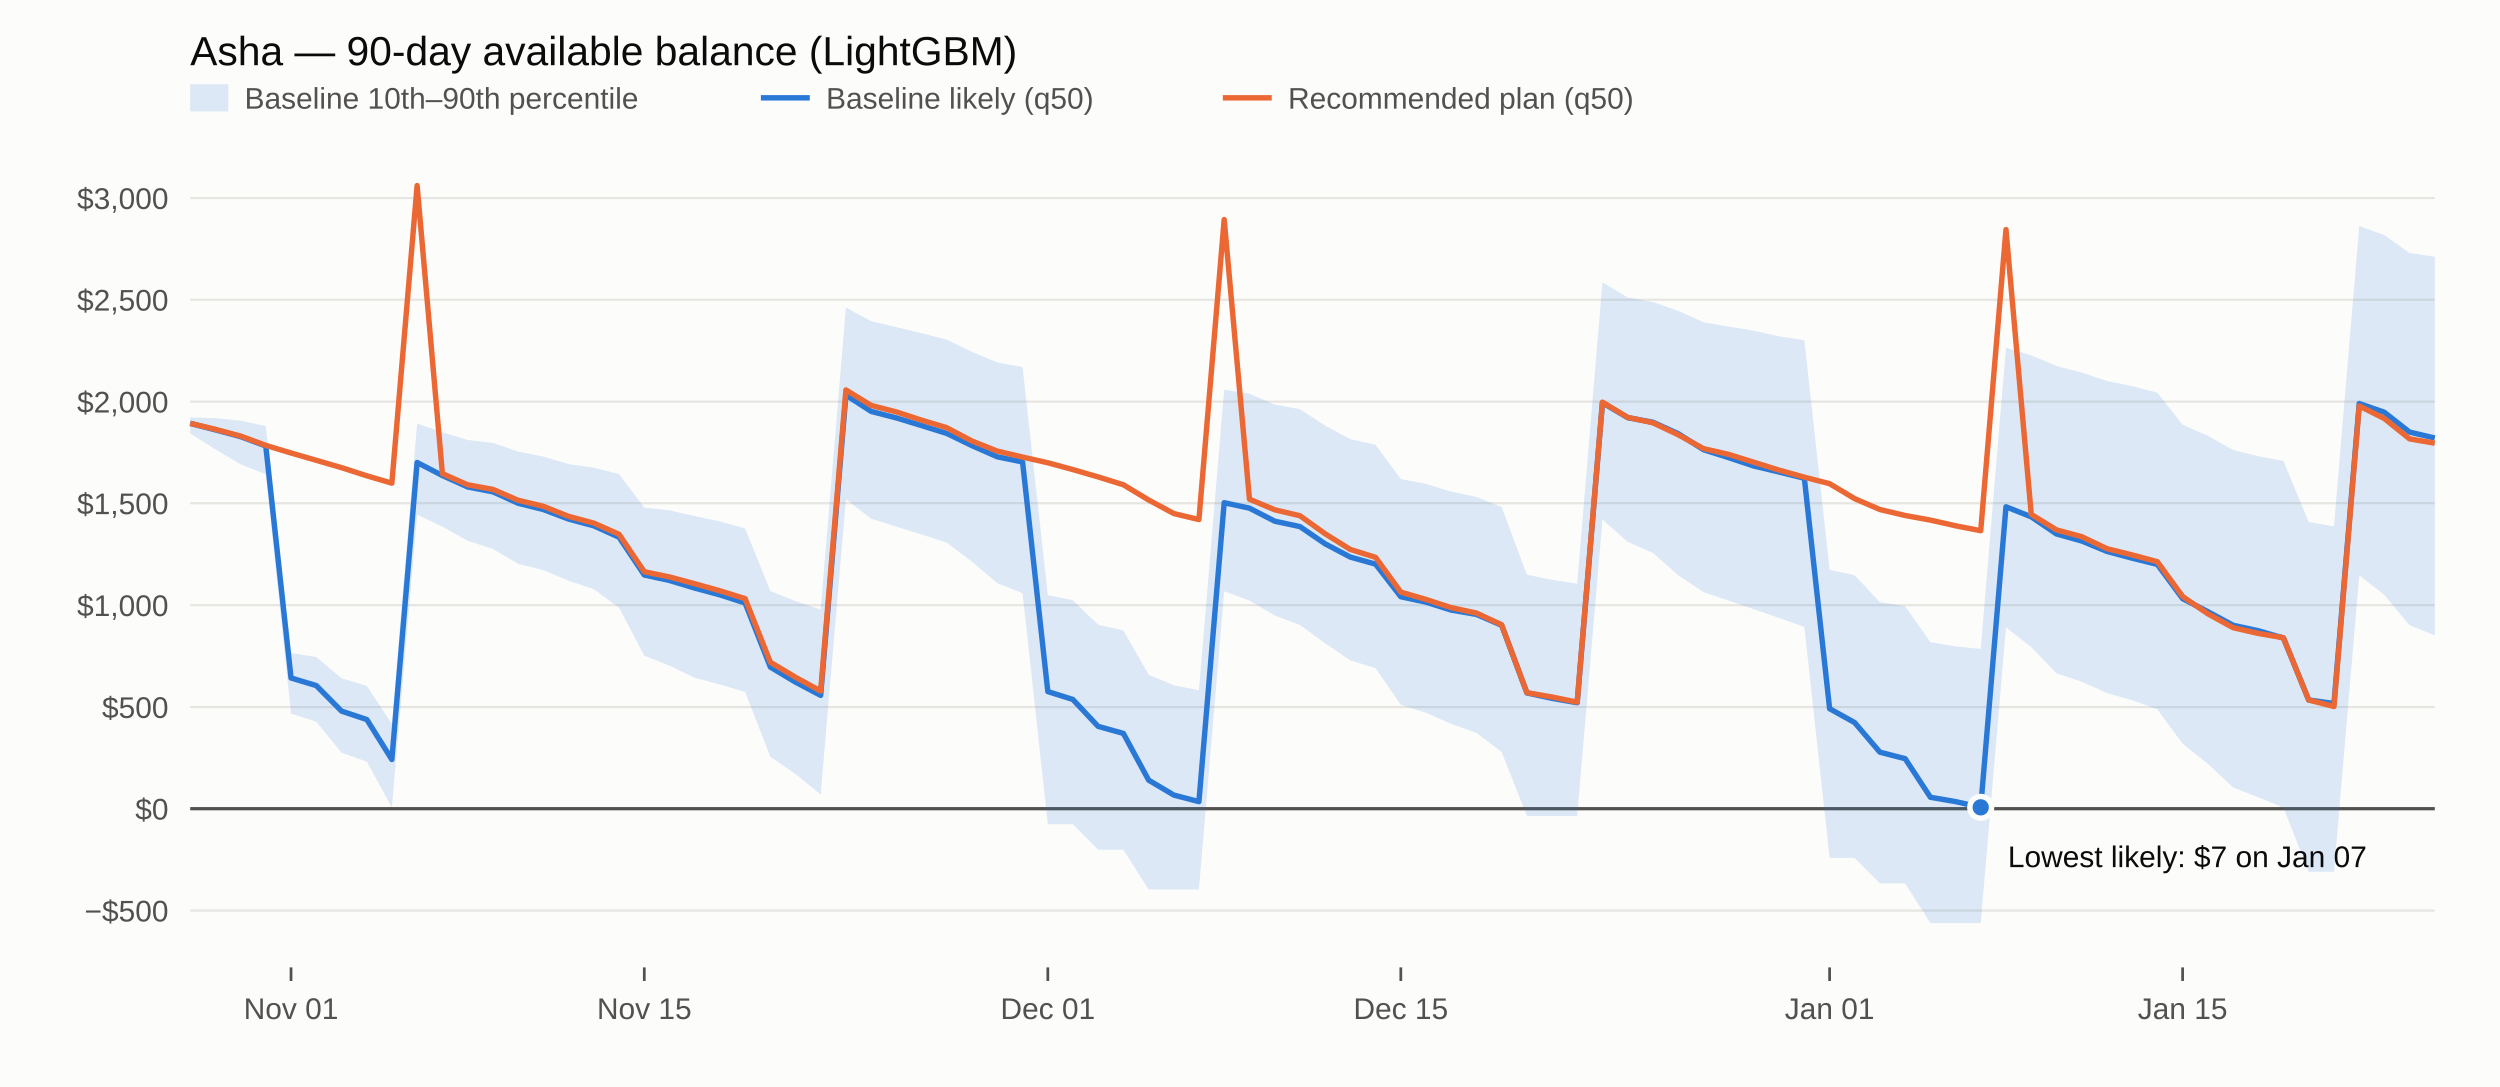
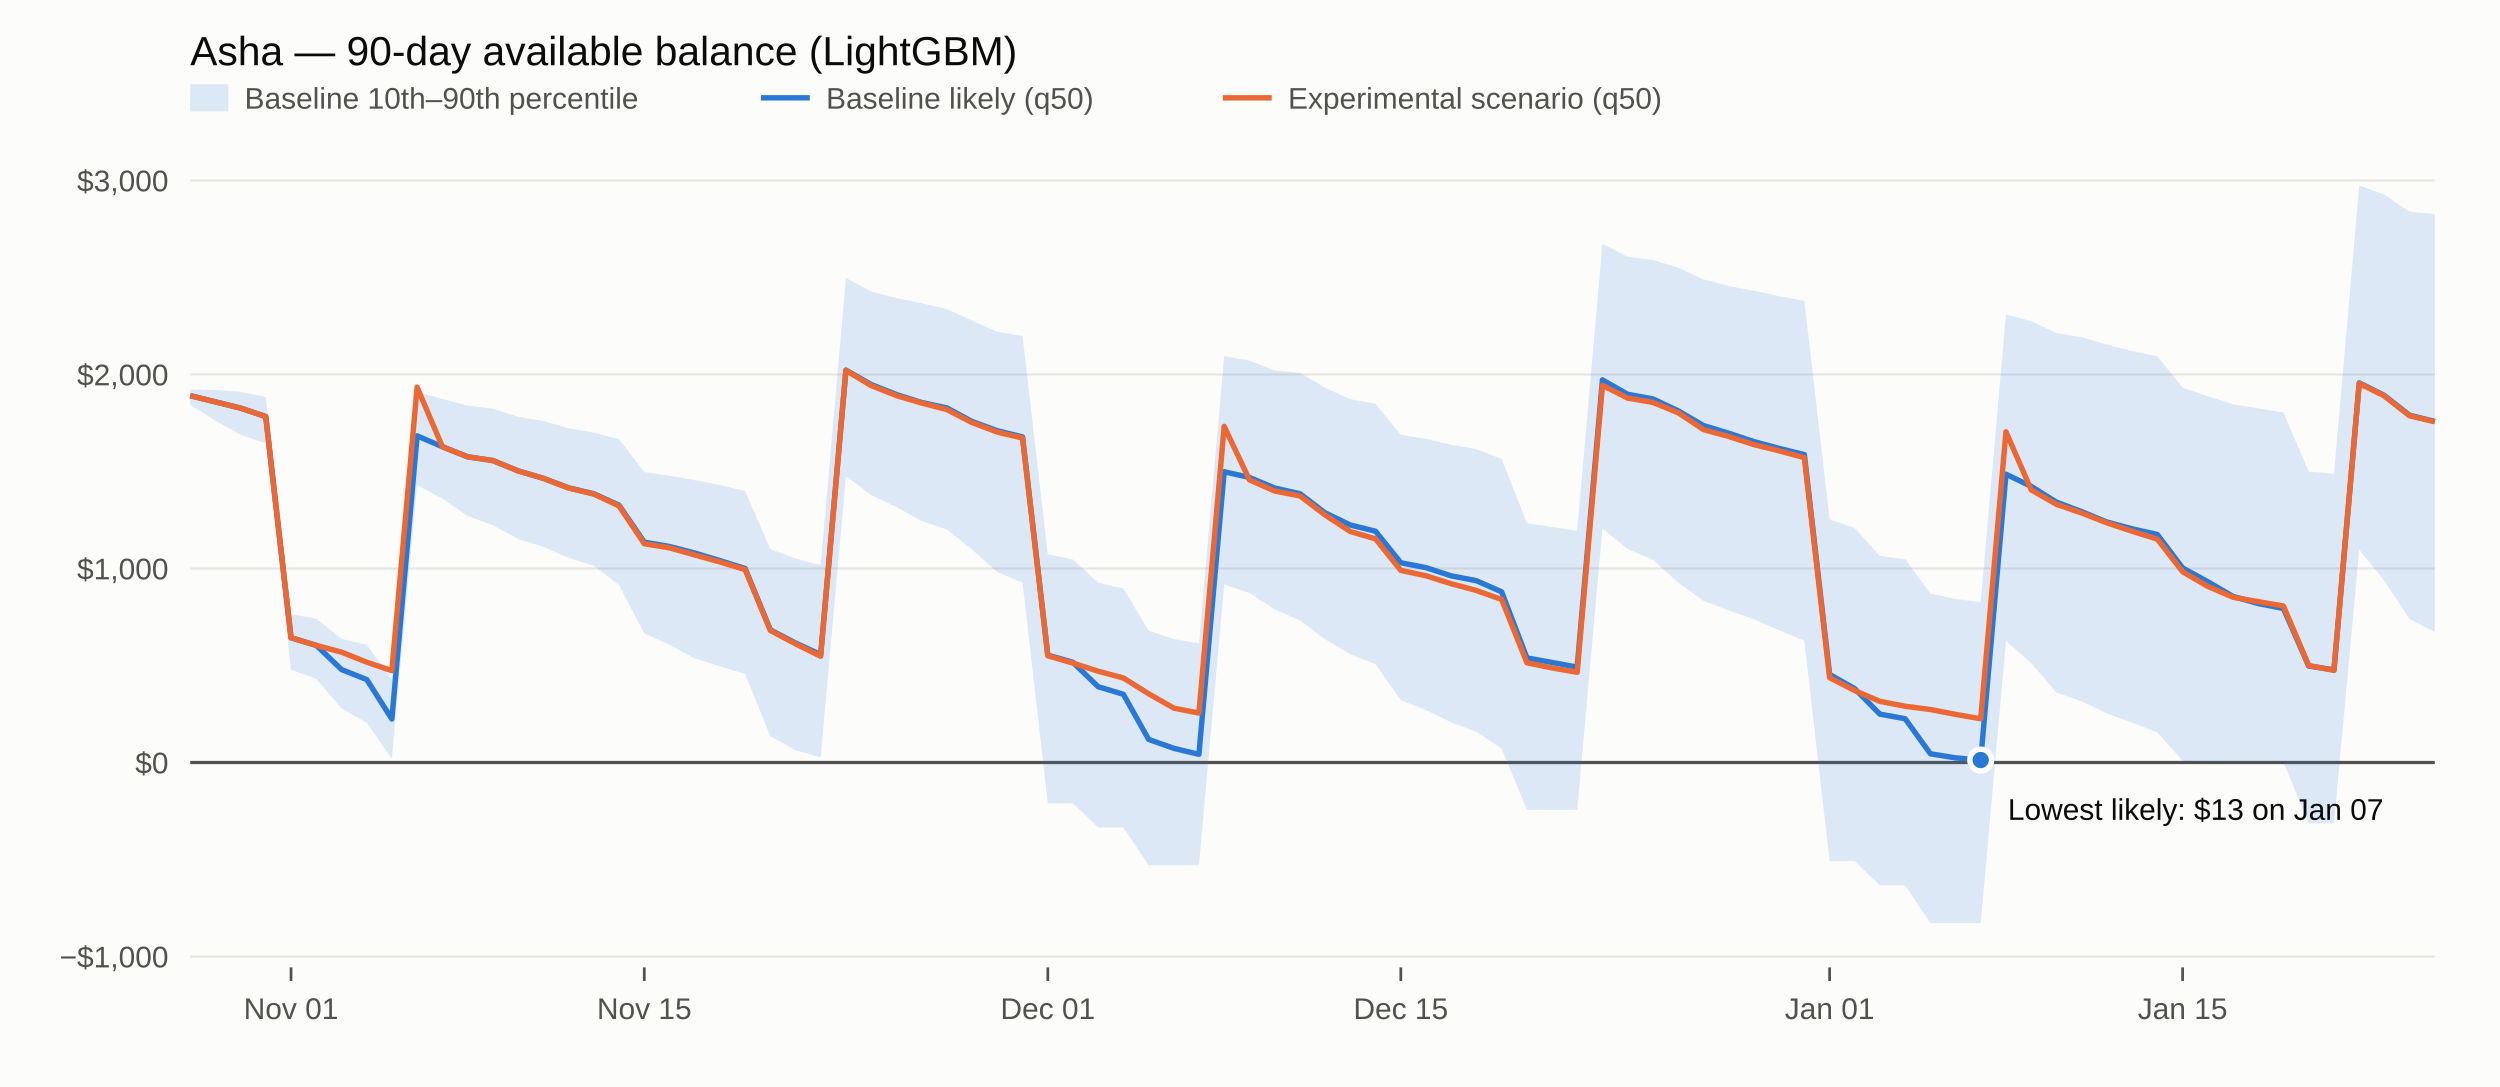
<svg xmlns="http://www.w3.org/2000/svg" viewBox="0 0 920 400" width="920" height="400" font-family="Arial, Helvetica, sans-serif" role="img" aria-label="Asha — 90-day available balance (LightGBM)">
  <rect width="920" height="400" fill="#fcfcfb" />
  <text x="70" y="24" font-size="15" fill="#0b0b0b">Asha — 90-day available balance (LightGBM)</text>
-   <line x1="70" x2="896" y1="335.1" y2="335.1" stroke="#e6e5e0" stroke-width="0.8" />
-   <text x="62" y="339.1" font-size="11" fill="#52514e" text-anchor="end">−$500</text>
-   <line x1="70" x2="896" y1="297.6" y2="297.6" stroke="#52514e" stroke-width="1.2" />
-   <text x="62" y="301.6" font-size="11" fill="#52514e" text-anchor="end">$0</text>
-   <line x1="70" x2="896" y1="260.2" y2="260.2" stroke="#e6e5e0" stroke-width="0.8" />
-   <text x="62" y="264.2" font-size="11" fill="#52514e" text-anchor="end">$500</text>
-   <line x1="70" x2="896" y1="222.7" y2="222.7" stroke="#e6e5e0" stroke-width="0.8" />
-   <text x="62" y="226.7" font-size="11" fill="#52514e" text-anchor="end">$1,000</text>
-   <line x1="70" x2="896" y1="185.2" y2="185.2" stroke="#e6e5e0" stroke-width="0.8" />
-   <text x="62" y="189.2" font-size="11" fill="#52514e" text-anchor="end">$1,500</text>
-   <line x1="70" x2="896" y1="147.8" y2="147.8" stroke="#e6e5e0" stroke-width="0.8" />
-   <text x="62" y="151.8" font-size="11" fill="#52514e" text-anchor="end">$2,000</text>
-   <line x1="70" x2="896" y1="110.3" y2="110.3" stroke="#e6e5e0" stroke-width="0.8" />
-   <text x="62" y="114.3" font-size="11" fill="#52514e" text-anchor="end">$2,500</text>
-   <line x1="70" x2="896" y1="72.9" y2="72.9" stroke="#e6e5e0" stroke-width="0.8" />
-   <text x="62" y="76.9" font-size="11" fill="#52514e" text-anchor="end">$3,000</text>
+   <line x1="70" x2="896" y1="352" y2="352" stroke="#e6e5e0" stroke-width="0.8" />
+   <text x="62" y="356" font-size="11" fill="#52514e" text-anchor="end">−$1,000</text>
+   <line x1="70" x2="896" y1="280.6" y2="280.6" stroke="#52514e" stroke-width="1.2" />
+   <text x="62" y="284.6" font-size="11" fill="#52514e" text-anchor="end">$0</text>
+   <line x1="70" x2="896" y1="209.2" y2="209.2" stroke="#e6e5e0" stroke-width="0.8" />
+   <text x="62" y="213.2" font-size="11" fill="#52514e" text-anchor="end">$1,000</text>
+   <line x1="70" x2="896" y1="137.8" y2="137.8" stroke="#e6e5e0" stroke-width="0.8" />
+   <text x="62" y="141.8" font-size="11" fill="#52514e" text-anchor="end">$2,000</text>
+   <line x1="70" x2="896" y1="66.4" y2="66.4" stroke="#e6e5e0" stroke-width="0.8" />
+   <text x="62" y="70.4" font-size="11" fill="#52514e" text-anchor="end">$3,000</text>
  <line x1="107.1" x2="107.1" y1="356" y2="361" stroke="#52514e" />
  <text x="107.1" y="375" font-size="11" fill="#52514e" text-anchor="middle">Nov 01</text>
  <line x1="237.1" x2="237.1" y1="356" y2="361" stroke="#52514e" />
  <text x="237.1" y="375" font-size="11" fill="#52514e" text-anchor="middle">Nov 15</text>
  <line x1="385.6" x2="385.6" y1="356" y2="361" stroke="#52514e" />
  <text x="385.6" y="375" font-size="11" fill="#52514e" text-anchor="middle">Dec 01</text>
  <line x1="515.5" x2="515.5" y1="356" y2="361" stroke="#52514e" />
  <text x="515.5" y="375" font-size="11" fill="#52514e" text-anchor="middle">Dec 15</text>
  <line x1="673.3" x2="673.3" y1="356" y2="361" stroke="#52514e" />
  <text x="673.3" y="375" font-size="11" fill="#52514e" text-anchor="middle">Jan 01</text>
  <line x1="803.2" x2="803.2" y1="356" y2="361" stroke="#52514e" />
  <text x="803.2" y="375" font-size="11" fill="#52514e" text-anchor="middle">Jan 15</text>
-   <polygon points="70,153.6 79.3,153.9 88.6,154.8 97.8,156.8 107.1,240.3 116.4,241.8 125.7,249.6 135,252.4 144.2,266.4 153.5,155.8 162.8,159.1 172.1,161.9 181.4,163 190.7,166.2 199.9,168 209.2,170.8 218.5,172.1 227.8,174.5 237.1,186.8 246.3,187.8 255.6,189.9 264.9,191.9 274.2,194.5 283.5,217.5 292.7,221.2 302,224.3 311.3,113.2 320.6,118.2 329.9,120.4 339.1,122.6 348.4,125 357.7,129.5 367,133.4 376.3,135.1 385.6,219 394.8,220.9 404.1,229.9 413.4,232 422.7,248.3 432,252.2 441.2,254 450.5,143.4 459.8,144.9 469.1,148.9 478.4,150.6 487.6,156.6 496.9,161.6 506.2,163.7 515.5,176.3 524.8,178.1 534,180.9 543.3,182.9 552.6,186.6 561.9,211.5 571.2,213.4 580.4,214.8 589.7,103.9 599,109.5 608.3,111.2 617.6,114.4 626.9,118.6 636.1,120.2 645.4,121.7 654.7,123.8 664,125.2 673.3,209.7 682.5,211.7 691.8,221.6 701.1,223.1 710.4,236.3 719.7,237.9 728.9,238.8 738.2,128 747.5,130.8 756.8,134.7 766.1,137.1 775.3,140.2 784.6,142.1 793.9,144.5 803.2,156.3 812.5,160.4 821.8,165.6 831,167.9 840.3,169.6 849.6,192.1 858.9,193.7 868.2,83.2 877.4,86.5 886.7,93.1 896,94.5 896,233.8 886.7,230.1 877.4,218.9 868.2,211.7 858.9,320.8 849.6,320.8 840.3,297.2 831,293.4 821.8,289.8 812.5,281.1 803.2,273.7 793.9,261 784.6,257.7 775.3,255 766.1,250.9 756.8,247.8 747.5,238.1 738.2,230.9 728.9,339.7 719.7,339.7 710.4,339.7 701.1,325.1 691.8,325.1 682.5,315.7 673.3,315.7 664,230.7 654.7,227.4 645.4,224.2 636.1,221 626.9,217.9 617.6,211.7 608.3,203.5 599,199.4 589.7,191.2 580.4,300.3 571.2,300.3 561.9,300.3 552.6,276.7 543.3,269.7 534,266.4 524.8,262.3 515.5,259.4 506.2,245.9 496.9,243 487.6,236.7 478.4,230 469.1,226.5 459.8,221 450.5,217.6 441.2,327.3 432,327.3 422.7,327.3 413.4,312.7 404.1,312.7 394.8,303.3 385.6,303.3 376.3,218.3 367,214.6 357.7,206.7 348.4,199.7 339.1,196.7 329.9,193.8 320.6,190.9 311.3,183.7 302,292.4 292.7,284.8 283.5,278.5 274.2,254.6 264.9,251.9 255.6,249.4 246.3,244.9 237.1,241.3 227.8,223.6 218.5,216.8 209.2,213.7 199.9,209.8 190.7,207.5 181.4,202 172.1,199 162.8,193.8 153.5,189.4 144.2,297.2 135,280.3 125.7,277 116.4,265.6 107.1,262.6 97.8,174.5 88.6,170.9 79.3,165.4 70,159.5 " fill="#2a78d6" fill-opacity="0.15" stroke="none" />
-   <polyline points="70,155.8 79.3,158.2 88.6,160.7 97.8,164.1 107.1,249.5 116.4,252.3 125.7,261.7 135,264.8 144.2,279.5 153.5,170.2 162.8,175 172.1,179.2 181.4,181 190.7,185.2 199.9,187.5 209.2,191 218.5,193.5 227.8,197.7 237.1,211.6 246.3,213.6 255.6,216.4 264.9,218.9 274.2,221.9 283.5,245.5 292.7,251 302,255.9 311.3,145.4 320.6,151.4 329.9,153.8 339.1,156.6 348.4,159.5 357.7,164 367,168.1 376.3,170 385.6,254.5 394.8,257.4 404.1,267.3 413.4,269.9 422.7,287.1 432,292.6 441.2,295 450.5,185 459.8,187 469.1,191.8 478.4,193.8 487.6,200.1 496.9,205 506.2,207.6 515.5,219.6 524.8,221.6 534,224.5 543.3,226.1 552.6,230.1 561.9,255 571.2,257 580.4,258.6 589.7,148.2 599,153.7 608.3,155.4 617.6,159.6 626.9,165.5 636.1,168.4 645.4,171.5 654.7,173.7 664,176 673.3,260.8 682.5,265.9 691.8,276.8 701.1,279.2 710.4,293.4 719.7,295 728.9,297.1 738.2,186.5 747.5,190.2 756.8,196.5 766.1,199.1 775.3,202.9 784.6,205.4 793.9,207.7 803.2,220.3 812.5,225.1 821.8,230.1 831,232.1 840.3,234.8 849.6,257.6 858.9,258.9 868.2,148.5 877.4,151.7 886.7,159 896,161.2" fill="none" stroke="#2a78d6" stroke-width="2" stroke-linejoin="round" />
-   <polyline points="70,155.8 79.3,158 88.6,160.5 97.8,163.9 107.1,166.7 116.4,169.4 125.7,172.1 135,175.1 144.2,177.8 153.5,68.3 162.8,174.3 172.1,178.4 181.4,180.1 190.7,184.1 199.9,186.3 209.2,190 218.5,192.5 227.8,196.6 237.1,210.4 246.3,212.3 255.6,214.8 264.9,217.4 274.2,220.3 283.5,243.7 292.7,249.2 302,254.3 311.3,143.5 320.6,149.2 329.9,151.6 339.1,154.6 348.4,157.4 357.7,162.3 367,166 376.3,168.2 385.6,170.3 394.8,172.8 404.1,175.5 413.4,178.4 422.7,184 432,189 441.2,191.2 450.5,80.8 459.8,183.7 469.1,187.6 478.4,189.8 487.6,196.4 496.9,202.2 506.2,205.1 515.5,217.9 524.8,220.6 534,223.6 543.3,225.6 552.6,229.9 561.9,254.9 571.2,256.5 580.4,258.4 589.7,148 599,153.6 608.3,155.6 617.6,160 626.9,165.1 636.1,167.2 645.4,170.1 654.7,173 664,175.6 673.3,178 682.5,183.5 691.8,187.5 701.1,189.7 710.4,191.4 719.7,193.5 728.9,195.3 738.2,84.5 747.5,189.3 756.8,195 766.1,197.5 775.3,201.9 784.6,204.2 793.9,206.7 803.2,219.5 812.5,225.9 821.8,231 831,233.1 840.3,234.7 849.6,257.6 858.9,260 868.2,149.4 877.4,154 886.7,161.5 896,163.1" fill="none" stroke="#eb6834" stroke-width="2" stroke-linejoin="round" />
-   <circle cx="728.9" cy="297.1" r="4" fill="#2a78d6" stroke="#fcfcfb" stroke-width="2" />
-   <text x="738.9" y="319.1" font-size="11" fill="#0b0b0b">Lowest likely: $7 on Jan 07</text>
+   <polygon points="70,143.3 79.3,143.5 88.6,144.2 97.8,146.1 107.1,226 116.4,227.7 125.7,235.1 135,237.3 144.2,250.2 153.5,144.2 162.8,146.8 172.1,149.3 181.4,150.4 190.7,153.4 199.9,154.9 209.2,157.6 218.5,159.2 227.8,161.6 237.1,173.7 246.3,175.1 255.6,176.7 264.9,178.5 274.2,180.7 283.5,202.1 292.7,205.5 302,208 311.3,102.3 320.6,107.3 329.9,109.7 339.1,111.6 348.4,113.7 357.7,118 367,122.1 376.3,123.7 385.6,204 394.8,205.9 404.1,214.4 413.4,216.6 422.7,232.1 432,235.2 441.2,236.7 450.5,131.1 459.8,132.7 469.1,136.4 478.4,137.2 487.6,142.7 496.9,146.9 506.2,148.6 515.5,160 524.8,161.5 534,163.7 543.3,165.3 552.6,168.9 561.9,192.5 571.2,194 580.4,195.3 589.7,89.7 599,94.5 608.3,95.7 617.6,98.5 626.9,102.8 636.1,105.3 645.4,107 654.7,109 664,110.7 673.3,191.1 682.5,194.3 691.8,204.6 701.1,205.8 710.4,218.5 719.7,220.4 728.9,221.6 738.2,115.7 747.5,118.2 756.8,122.6 766.1,124.1 775.3,126.8 784.6,129.2 793.9,131.1 803.2,142.7 812.5,145.8 821.8,148.8 831,150.3 840.3,151.8 849.6,173.5 858.9,174.4 868.2,68.3 877.4,71.6 886.7,77.9 896,78.8 896,232.6 886.7,227.8 877.4,213.7 868.2,202.3 858.9,303 849.6,303 840.3,280.5 831,280.5 821.8,280.5 812.5,280.4 803.2,280 793.9,269.5 784.6,265.9 775.3,262.5 766.1,258.1 756.8,254.9 747.5,244 738.2,235.9 728.9,339.7 719.7,339.7 710.4,339.7 701.1,325.8 691.8,325.8 682.5,316.9 673.3,316.9 664,235.8 654.7,231.9 645.4,227.9 636.1,224.6 626.9,221.1 617.6,214.4 608.3,206 599,202 589.7,194.5 580.4,298 571.2,298 561.9,298 552.6,275.5 543.3,269.3 534,265.8 524.8,261.3 515.5,257.7 506.2,244.4 496.9,240.8 487.6,235.2 478.4,228.3 469.1,224.3 459.8,218.2 450.5,215.1 441.2,318.4 432,318.4 422.7,318.4 413.4,304.5 404.1,304.5 394.8,295.6 385.6,295.6 376.3,214.5 367,210.5 357.7,202.2 348.4,194.8 339.1,191.7 329.9,186.6 320.6,182.2 311.3,175.2 302,278.7 292.7,276.1 283.5,270.9 274.2,248 264.9,245.2 255.6,242.3 246.3,237.2 237.1,233.1 227.8,215.3 218.5,208.2 209.2,205.3 199.9,201.2 190.7,198.4 181.4,193.3 172.1,189.9 162.8,183.5 153.5,178.5 144.2,279.2 135,266 125.7,260.7 116.4,249.8 107.1,246.5 97.8,163.1 88.6,160.1 79.3,154.8 70,149 " fill="#2a78d6" fill-opacity="0.15" stroke="none" />
+   <polyline points="70,145.6 79.3,147.9 88.6,150.2 97.8,153.3 107.1,234.7 116.4,237.5 125.7,246.4 135,250.1 144.2,264.6 153.5,160.4 162.8,164.4 172.1,168.1 181.4,169.5 190.7,173.3 199.9,176 209.2,179.5 218.5,181.7 227.8,185.9 237.1,199.5 246.3,201.1 255.6,203.5 264.9,206.3 274.2,209.2 283.5,231.8 292.7,236.6 302,240.9 311.3,136.2 320.6,141.5 329.9,145.2 339.1,148.1 348.4,150.1 357.7,155.1 367,158.5 376.3,160.8 385.6,241.1 394.8,243.7 404.1,252.7 413.4,255.5 422.7,272.1 432,275.4 441.2,277.6 450.5,173.6 459.8,175.7 469.1,179.6 478.4,181.7 487.6,188.7 496.9,193.2 506.2,195.5 515.5,207.1 524.8,208.9 534,211.9 543.3,213.7 552.6,217.8 561.9,242.1 571.2,243.8 580.4,245.5 589.7,139.8 599,145.1 608.3,146.8 617.6,151.2 626.9,156.6 636.1,159.4 645.4,162.5 654.7,165 664,167.3 673.3,248.2 682.5,253.4 691.8,262.8 701.1,264.5 710.4,277.4 719.7,278.9 728.9,279.7 738.2,174.5 747.5,179 756.8,184.8 766.1,188.3 775.3,192.1 784.6,194.6 793.9,196.7 803.2,209 812.5,214.1 821.8,219.5 831,222.1 840.3,223.9 849.6,245.1 858.9,246.5 868.2,140.9 877.4,145.5 886.7,152.8 896,155.1" fill="none" stroke="#2a78d6" stroke-width="2" stroke-linejoin="round" />
+   <polyline points="70,145.6 79.3,147.9 88.6,150.2 97.8,153.3 107.1,234.7 116.4,237.5 125.7,240 135,243.7 144.2,246.8 153.5,142.5 162.8,164.4 172.1,168.1 181.4,169.5 190.7,173.3 199.9,176 209.2,179.6 218.5,181.8 227.8,186.2 237.1,200.1 246.3,201.6 255.6,204.2 264.9,206.8 274.2,209.6 283.5,232 292.7,236.9 302,241.5 311.3,136.3 320.6,141.9 329.9,145.6 339.1,148.3 348.4,150.7 357.7,155.5 367,159 376.3,161.2 385.6,241.3 394.8,244 404.1,247 413.4,249.5 422.7,255.3 432,260.6 441.2,262.4 450.5,156.9 459.8,176.6 469.1,180.7 478.4,182.5 487.6,189.5 496.9,195.6 506.2,198.3 515.5,209.9 524.8,211.9 534,214.8 543.3,217.3 552.6,220.6 561.9,243.9 571.2,245.8 580.4,247.4 589.7,141.8 599,146.5 608.3,148.1 617.6,151.9 626.9,158.1 636.1,160.6 645.4,163.6 654.7,165.9 664,168.4 673.3,249.4 682.5,254.1 691.8,258.1 701.1,259.9 710.4,261.1 719.7,262.9 728.9,264.5 738.2,158.9 747.5,180.3 756.8,185.6 766.1,188.8 775.3,192.4 784.6,195.5 793.9,198.4 803.2,210.4 812.5,215.8 821.8,219.8 831,221.4 840.3,223 849.6,244.9 858.9,246.7 868.2,141.1 877.4,145.7 886.7,153 896,155.2" fill="none" stroke="#eb6834" stroke-width="2" stroke-linejoin="round" />
+   <circle cx="728.9" cy="279.7" r="4" fill="#2a78d6" stroke="#fcfcfb" stroke-width="2" />
+   <text x="738.9" y="301.7" font-size="11" fill="#0b0b0b">Lowest likely: $13 on Jan 07</text>
  <rect x="70" y="31" width="14" height="10" fill="#2a78d6" fill-opacity="0.15" />
  <text x="90" y="40" font-size="11" fill="#52514e">Baseline 10th–90th percentile</text>
  <line x1="280" x2="298" y1="36" y2="36" stroke="#2a78d6" stroke-width="2" />
  <text x="304" y="40" font-size="11" fill="#52514e">Baseline likely (q50)</text>
  <line x1="450" x2="468" y1="36" y2="36" stroke="#eb6834" stroke-width="2" />
-   <text x="474" y="40" font-size="11" fill="#52514e">Recommended plan (q50)</text>
+   <text x="474" y="40" font-size="11" fill="#52514e">Experimental scenario (q50)</text>
</svg>
